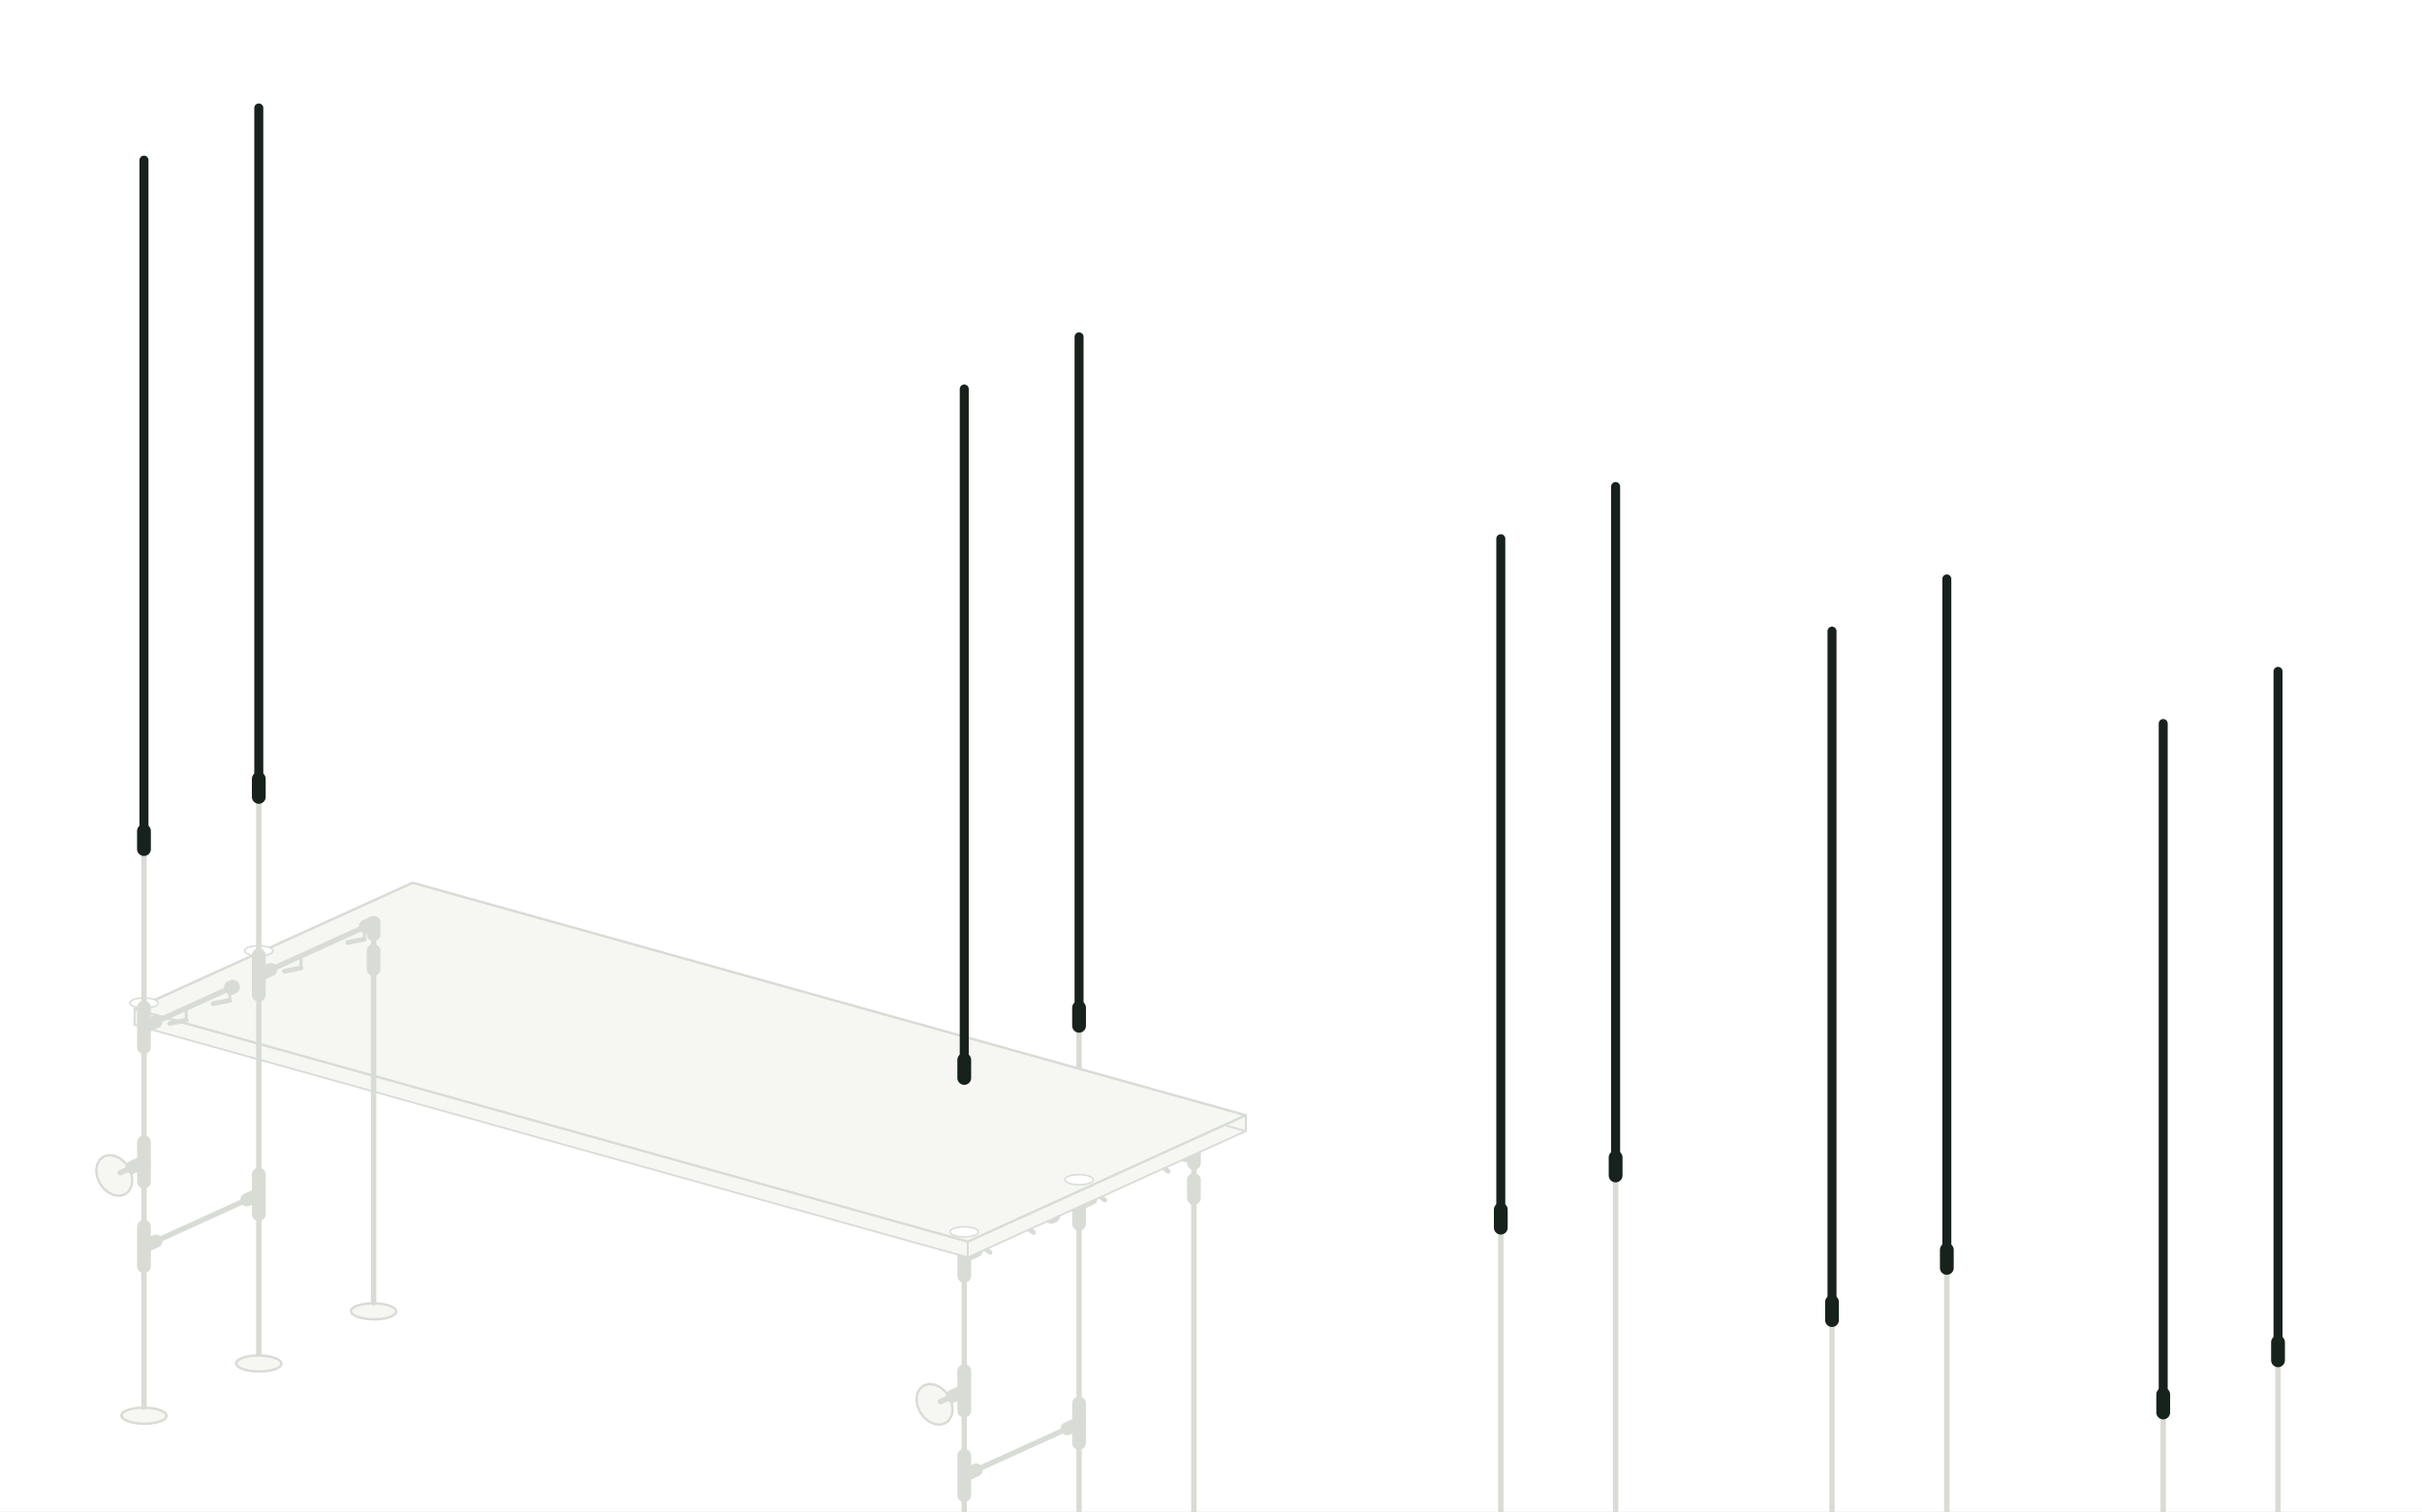
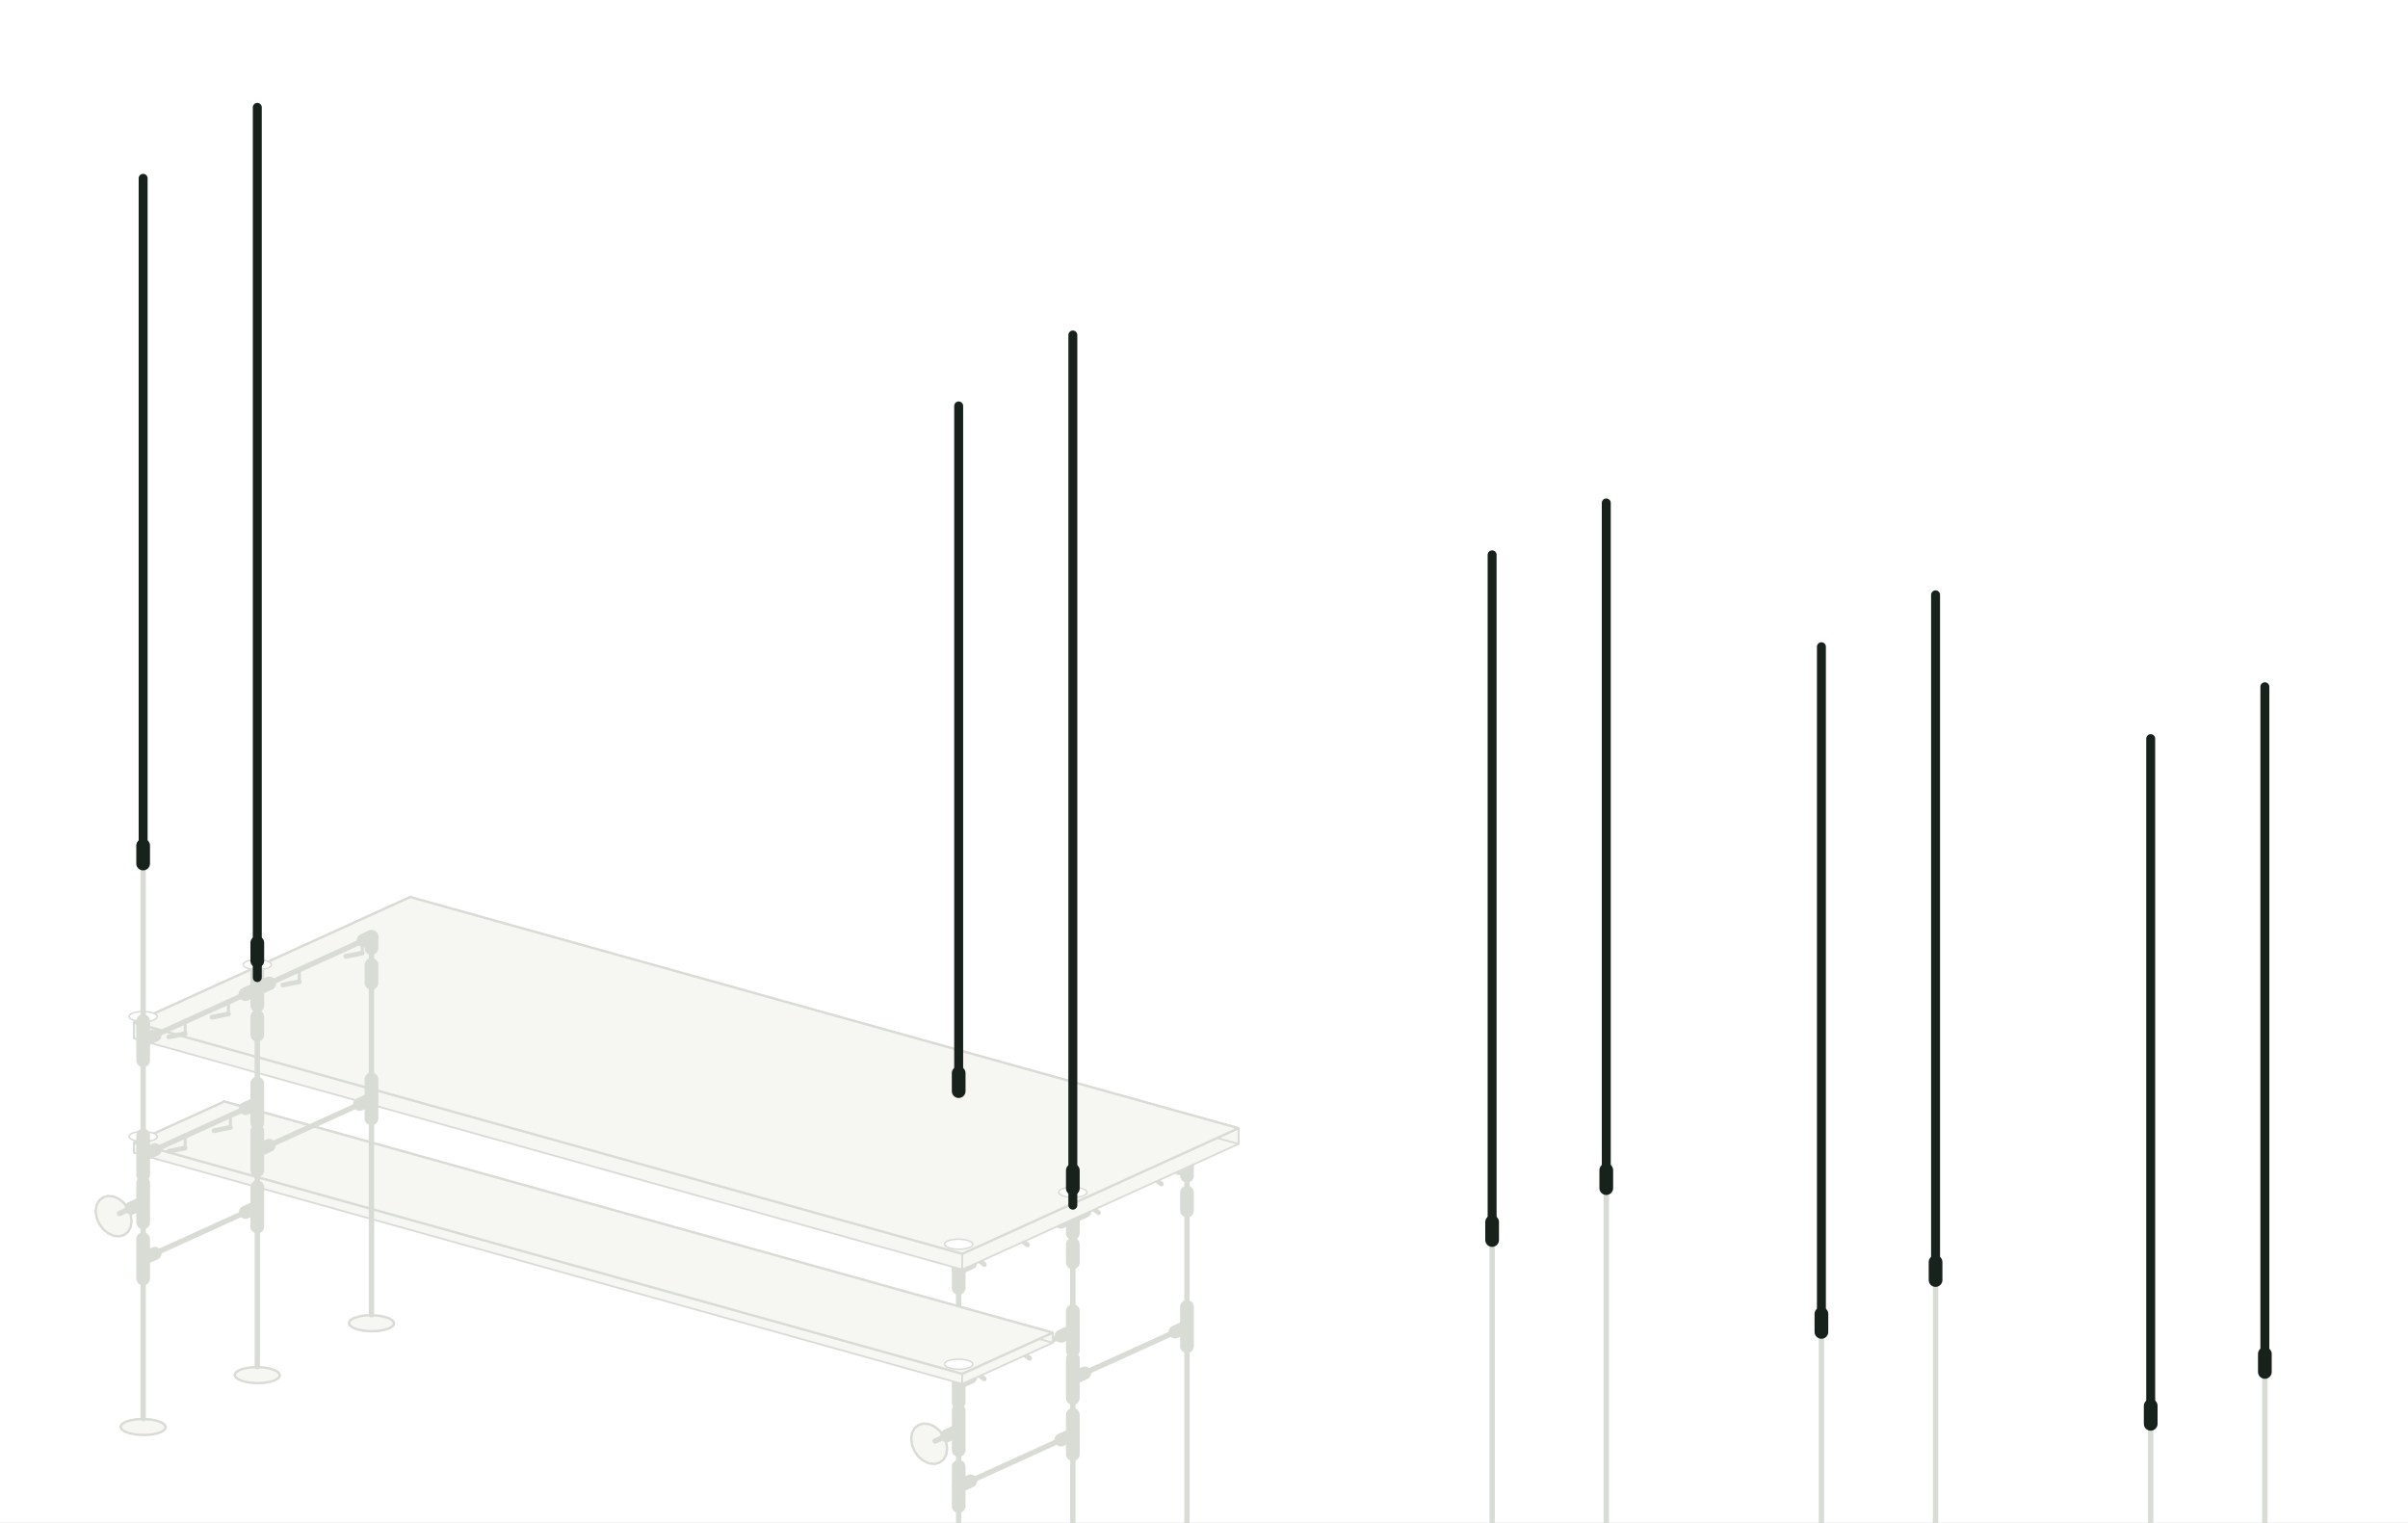
- <svg xmlns="http://www.w3.org/2000/svg" viewBox="-622.80 -2186.38 4037.44 2520.00" role="img" aria-labelledby="title">
-   <rect x="-622.8" y="-2186.38" width="4037.44" height="2520.0" fill="#fff" />
+ <svg xmlns="http://www.w3.org/2000/svg" viewBox="-622.80 -2218.34 4037.44 2551.96" role="img" aria-labelledby="title">
+   <rect x="-622.8" y="-2218.34" width="4037.44" height="2551.96" fill="#fff" />
  <polygon points="2960.14,1123.86 2970.57,1125.94 2982.24,1126.79 2994.01,1126.33 3004.73,1124.59 3013.34,1121.76 3019.01,1118.10 3021.17,1113.98 3019.62,1109.80 3014.51,1105.97 3006.34,1102.86 2995.91,1100.78 2984.24,1099.93 2972.47,1100.39 2961.75,1102.13 2953.14,1104.96 2947.47,1108.62 2945.31,1112.74 2946.86,1116.92 2951.97,1120.75" stroke="#d8dcd5" fill="#f6f7f3" stroke-width="4" stroke-linejoin="round" />
  <line x1="2983.24" y1="1099.26" x2="2983.24" y2="159.26" stroke="#d8dcd5" stroke-width="9" stroke-linecap="round" />
+   <line x1="3174.64" y1="1012.26" x2="3174.64" y2="72.26" stroke="#d8dcd5" stroke-width="9" stroke-linecap="round" />
  <polygon points="3151.54,1036.86 3161.97,1038.94 3173.64,1039.79 3185.41,1039.33 3196.13,1037.59 3204.74,1034.76 3210.41,1031.10 3212.57,1026.98 3211.02,1022.80 3205.91,1018.97 3197.74,1015.86 3187.31,1013.78 3175.64,1012.93 3163.87,1013.39 3153.15,1015.13 3144.54,1017.96 3138.87,1021.62 3136.71,1025.74 3138.26,1029.92 3143.37,1033.75" stroke="#d8dcd5" fill="#f6f7f3" stroke-width="4" stroke-linejoin="round" />
-   <line x1="3174.64" y1="1012.26" x2="3174.64" y2="72.26" stroke="#d8dcd5" stroke-width="9" stroke-linecap="round" />
+   <line x1="2431.12" y1="945.18" x2="2431.12" y2="5.18" stroke="#d8dcd5" stroke-width="9" stroke-linecap="round" />
  <polygon points="2408.02,969.78 2418.45,971.86 2430.12,972.71 2441.89,972.25 2452.61,970.51 2461.22,967.68 2466.89,964.02 2469.05,959.90 2467.50,955.72 2462.39,951.89 2454.22,948.78 2443.79,946.70 2432.12,945.85 2420.35,946.31 2409.63,948.05 2401.02,950.88 2395.35,954.54 2393.19,958.66 2394.74,962.84 2399.85,966.67" stroke="#d8dcd5" fill="#f6f7f3" stroke-width="4" stroke-linejoin="round" />
-   <line x1="2431.12" y1="945.18" x2="2431.12" y2="5.18" stroke="#d8dcd5" stroke-width="9" stroke-linecap="round" />
+   <line x1="2622.52" y1="858.18" x2="2622.52" y2="-81.82" stroke="#d8dcd5" stroke-width="9" stroke-linecap="round" />
  <polygon points="2599.42,882.78 2609.85,884.86 2621.52,885.71 2633.29,885.25 2644.01,883.51 2652.62,880.68 2658.29,877.02 2660.45,872.90 2658.90,868.72 2653.79,864.89 2645.62,861.78 2635.19,859.70 2623.52,858.85 2611.75,859.31 2601.03,861.05 2592.42,863.88 2586.75,867.54 2584.59,871.66 2586.14,875.84 2591.25,879.67" stroke="#d8dcd5" fill="#f6f7f3" stroke-width="4" stroke-linejoin="round" />
-   <line x1="2622.52" y1="858.18" x2="2622.52" y2="-81.82" stroke="#d8dcd5" stroke-width="9" stroke-linecap="round" />
  <polygon points="1855.90,815.70 1866.33,817.78 1878.00,818.63 1889.77,818.17 1900.49,816.43 1909.10,813.60 1914.77,809.94 1916.93,805.82 1915.38,801.64 1910.27,797.81 1902.10,794.70 1891.67,792.62 1880.00,791.77 1868.23,792.23 1857.51,793.97 1848.90,796.80 1843.23,800.46 1841.07,804.58 1842.62,808.76 1847.73,812.59" stroke="#d8dcd5" fill="#f6f7f3" stroke-width="4" stroke-linejoin="round" />
  <line x1="1879.00" y1="791.10" x2="1879.00" y2="-148.90" stroke="#d8dcd5" stroke-width="9" stroke-linecap="round" />
+   <line x1="2070.40" y1="704.10" x2="2070.40" y2="-235.90" stroke="#d8dcd5" stroke-width="9" stroke-linecap="round" />
  <polygon points="2047.30,728.70 2057.73,730.78 2069.40,731.63 2081.17,731.17 2091.89,729.43 2100.50,726.60 2106.17,722.94 2108.33,718.82 2106.78,714.64 2101.67,710.81 2093.50,707.70 2083.07,705.62 2071.40,704.77 2059.63,705.23 2048.91,706.97 2040.30,709.80 2034.63,713.46 2032.47,717.58 2034.02,721.76 2039.13,725.59" stroke="#d8dcd5" fill="#f6f7f3" stroke-width="4" stroke-linejoin="round" />
-   <line x1="2070.40" y1="704.10" x2="2070.40" y2="-235.90" stroke="#d8dcd5" stroke-width="9" stroke-linecap="round" />
-   <polygon points="965.20,163.50 963.73,152.92 959.45,142.56 952.79,133.42 944.40,126.41 935.10,122.20 925.80,121.21 917.41,123.55 910.75,128.97 906.47,136.94 905.00,146.70 906.47,157.28 910.75,167.64 917.41,176.78 925.80,183.79 935.10,188.00 944.40,188.99 952.79,186.65 959.45,181.23 963.73,173.26" stroke="#d8dcd5" fill="#f6f7f3" stroke-width="4" stroke-linejoin="round" />
-   <line x1="971.40" y1="138.60" x2="945.00" y2="150.60" stroke="#d8dcd5" stroke-width="9" stroke-linecap="round" />
-   <line x1="984.60" y1="541.50" x2="984.60" y2="-398.50" stroke="#d8dcd5" stroke-width="9" stroke-linecap="round" />
-   <line x1="984.60" y1="165.50" x2="984.60" y2="99.70" stroke="#d8dcd5" stroke-width="23" stroke-linecap="round" />
-   <line x1="984.60" y1="132.60" x2="964.80" y2="141.60" stroke="#d8dcd5" stroke-width="22" stroke-linecap="round" />
+   <polygon points="965.20,210.50 963.73,199.92 959.45,189.56 952.79,180.42 944.40,173.41 935.10,169.20 925.80,168.21 917.41,170.55 910.75,175.97 906.47,183.94 905.00,193.70 906.47,204.28 910.75,214.64 917.41,223.78 925.80,230.79 935.10,235.00 944.40,235.99 952.79,233.65 959.45,228.23 963.73,220.26" stroke="#d8dcd5" fill="#f6f7f3" stroke-width="4" stroke-linejoin="round" />
+   <line x1="971.40" y1="185.60" x2="945.00" y2="197.60" stroke="#d8dcd5" stroke-width="9" stroke-linecap="round" />
+   <polygon points="961.50,566.10 971.93,568.18 983.60,569.03 995.37,568.57 1006.09,566.83 1014.70,564.00 1020.37,560.34 1022.53,556.22 1020.98,552.04 1015.87,548.21 1007.70,545.10 997.27,543.02 985.60,542.17 973.83,542.63 963.11,544.37 954.50,547.20 948.83,550.86 946.67,554.98 948.22,559.16 953.33,562.99" stroke="#d8dcd5" fill="#f6f7f3" stroke-width="4" stroke-linejoin="round" />
+   <line x1="984.60" y1="132.60" x2="984.60" y2="66.80" stroke="#d8dcd5" stroke-width="23" stroke-linecap="round" />
+   <line x1="984.60" y1="99.70" x2="1004.40" y2="90.70" stroke="#d8dcd5" stroke-width="22" stroke-linecap="round" />
  <line x1="984.60" y1="306.50" x2="984.60" y2="240.70" stroke="#d8dcd5" stroke-width="23" stroke-linecap="round" />
  <line x1="984.60" y1="273.60" x2="1004.40" y2="264.60" stroke="#d8dcd5" stroke-width="22" stroke-linecap="round" />
+   <line x1="984.60" y1="541.50" x2="984.60" y2="-398.50" stroke="#d8dcd5" stroke-width="9" stroke-linecap="round" />
+   <line x1="984.60" y1="212.50" x2="984.60" y2="146.70" stroke="#d8dcd5" stroke-width="23" stroke-linecap="round" />
+   <line x1="984.60" y1="179.60" x2="964.80" y2="188.60" stroke="#d8dcd5" stroke-width="22" stroke-linecap="round" />
  <line x1="984.60" y1="-59.16" x2="984.60" y2="-124.96" stroke="#d8dcd5" stroke-width="23" stroke-linecap="round" />
  <line x1="984.60" y1="-92.06" x2="1004.40" y2="-101.06" stroke="#d8dcd5" stroke-width="22" stroke-linecap="round" />
-   <polygon points="961.50,566.10 971.93,568.18 983.60,569.03 995.37,568.57 1006.09,566.83 1014.70,564.00 1020.37,560.34 1022.53,556.22 1020.98,552.04 1015.87,548.21 1007.70,545.10 997.27,543.02 985.60,542.17 973.83,542.63 963.11,544.37 954.50,547.20 948.83,550.86 946.67,554.98 948.22,559.16 953.33,562.99" stroke="#d8dcd5" fill="#f6f7f3" stroke-width="4" stroke-linejoin="round" />
-   <line x1="997.80" y1="-98.06" x2="1129.80" y2="-158.06" stroke="#d8dcd5" stroke-width="9" stroke-linecap="round" />
+   <line x1="997.80" y1="-98.06" x2="1162.80" y2="-173.06" stroke="#d8dcd5" stroke-width="9" stroke-linecap="round" />
+   <line x1="1027.50" y1="93.36" x2="999.98" y2="72.52" stroke="#d8dcd5" stroke-width="8" stroke-linecap="round" />
+   <line x1="999.98" y1="72.52" x2="999.98" y2="49.96" stroke="#d8dcd5" stroke-width="5" stroke-linecap="round" />
  <line x1="1027.50" y1="-98.40" x2="999.98" y2="-119.24" stroke="#d8dcd5" stroke-width="8" stroke-linecap="round" />
  <line x1="999.98" y1="-119.24" x2="999.98" y2="-141.80" stroke="#d8dcd5" stroke-width="5" stroke-linecap="round" />
  <line x1="1100.10" y1="-131.40" x2="1072.58" y2="-152.24" stroke="#d8dcd5" stroke-width="8" stroke-linecap="round" />
  <line x1="1072.58" y1="-152.24" x2="1072.58" y2="-174.80" stroke="#d8dcd5" stroke-width="5" stroke-linecap="round" />
-   <line x1="1129.80" y1="-158.06" x2="1132.44" y2="-159.26" stroke="#d8dcd5" stroke-width="24" stroke-linecap="round" />
+   <line x1="1103.40" y1="58.86" x2="1075.88" y2="38.02" stroke="#d8dcd5" stroke-width="8" stroke-linecap="round" />
+   <line x1="1075.88" y1="38.02" x2="1075.88" y2="15.46" stroke="#d8dcd5" stroke-width="5" stroke-linecap="round" />
  <line x1="1162.80" y1="192.60" x2="997.80" y2="267.60" stroke="#d8dcd5" stroke-width="9" stroke-linecap="round" />
-   <polygon points="1152.90,479.10 1163.33,481.18 1175.00,482.03 1186.77,481.57 1197.49,479.83 1206.10,477.00 1211.77,473.34 1213.93,469.22 1212.38,465.04 1207.27,461.21 1199.10,458.10 1188.67,456.02 1177.00,455.17 1165.23,455.63 1154.51,457.37 1145.90,460.20 1140.23,463.86 1138.07,467.98 1139.62,472.16 1144.73,475.99" stroke="#d8dcd5" fill="#f6f7f3" stroke-width="4" stroke-linejoin="round" />
-   <line x1="1176.00" y1="-146.16" x2="1176.00" y2="-211.96" stroke="#d8dcd5" stroke-width="23" stroke-linecap="round" />
-   <line x1="1176.00" y1="-179.06" x2="1195.80" y2="-188.06" stroke="#d8dcd5" stroke-width="22" stroke-linecap="round" />
-   <line x1="1176.00" y1="454.50" x2="1176.00" y2="-485.50" stroke="#d8dcd5" stroke-width="9" stroke-linecap="round" />
+   <line x1="1162.80" y1="18.70" x2="997.80" y2="93.70" stroke="#d8dcd5" stroke-width="9" stroke-linecap="round" />
+   <line x1="1176.00" y1="-150.86" x2="1176.00" y2="-207.26" stroke="#d8dcd5" stroke-width="23" stroke-linecap="round" />
+   <line x1="1156.20" y1="-170.06" x2="1195.80" y2="-188.06" stroke="#d8dcd5" stroke-width="23" stroke-linecap="round" />
  <line x1="1176.00" y1="219.50" x2="1176.00" y2="153.70" stroke="#d8dcd5" stroke-width="23" stroke-linecap="round" />
  <line x1="1176.00" y1="186.60" x2="1156.20" y2="195.60" stroke="#d8dcd5" stroke-width="22" stroke-linecap="round" />
+   <polygon points="1152.90,479.10 1163.33,481.18 1175.00,482.03 1186.77,481.57 1197.49,479.83 1206.10,477.00 1211.77,473.34 1213.93,469.22 1212.38,465.04 1207.27,461.21 1199.10,458.10 1188.67,456.02 1177.00,455.17 1165.23,455.63 1154.51,457.37 1145.90,460.20 1140.23,463.86 1138.07,467.98 1139.62,472.16 1144.73,475.99" stroke="#d8dcd5" fill="#f6f7f3" stroke-width="4" stroke-linejoin="round" />
+   <line x1="1176.00" y1="45.60" x2="1176.00" y2="-20.20" stroke="#d8dcd5" stroke-width="23" stroke-linecap="round" />
+   <line x1="1176.00" y1="12.70" x2="1156.20" y2="21.70" stroke="#d8dcd5" stroke-width="22" stroke-linecap="round" />
+   <line x1="1176.00" y1="454.50" x2="1176.00" y2="-111.38" stroke="#d8dcd5" stroke-width="9" stroke-linecap="round" />
+   <line x1="1176.00" y1="-122.66" x2="1176.00" y2="-160.26" stroke="#d8dcd5" stroke-width="9" stroke-linecap="round" />
+   <line x1="1176.00" y1="125.50" x2="1176.00" y2="59.70" stroke="#d8dcd5" stroke-width="23" stroke-linecap="round" />
+   <line x1="1176.00" y1="92.60" x2="1195.80" y2="83.60" stroke="#d8dcd5" stroke-width="22" stroke-linecap="round" />
+   <line x1="1176.00" y1="-101.98" x2="1176.00" y2="-132.06" stroke="#d8dcd5" stroke-width="23" stroke-linecap="round" />
  <line x1="1189.20" y1="-185.06" x2="1354.20" y2="-260.06" stroke="#d8dcd5" stroke-width="9" stroke-linecap="round" />
  <line x1="1218.90" y1="-185.40" x2="1191.38" y2="-206.24" stroke="#d8dcd5" stroke-width="8" stroke-linecap="round" />
  <line x1="1191.38" y1="-206.24" x2="1191.38" y2="-228.80" stroke="#d8dcd5" stroke-width="5" stroke-linecap="round" />
  <line x1="1324.50" y1="-233.40" x2="1296.98" y2="-254.24" stroke="#d8dcd5" stroke-width="8" stroke-linecap="round" />
  <line x1="1296.98" y1="-254.24" x2="1296.98" y2="-276.80" stroke="#d8dcd5" stroke-width="5" stroke-linecap="round" />
+   <line x1="1354.20" y1="11.60" x2="1189.20" y2="86.60" stroke="#d8dcd5" stroke-width="9" stroke-linecap="round" />
+   <line x1="1367.40" y1="367.50" x2="1367.40" y2="-198.38" stroke="#d8dcd5" stroke-width="9" stroke-linecap="round" />
+   <line x1="1367.40" y1="-188.98" x2="1367.40" y2="-219.06" stroke="#d8dcd5" stroke-width="23" stroke-linecap="round" />
+   <polygon points="1344.30,392.10 1354.73,394.18 1366.40,395.03 1378.17,394.57 1388.89,392.83 1397.50,390.00 1403.17,386.34 1405.33,382.22 1403.78,378.04 1398.67,374.21 1390.50,371.10 1380.07,369.02 1368.40,368.17 1356.63,368.63 1345.91,370.37 1337.30,373.20 1331.63,376.86 1329.47,380.98 1331.02,385.16 1336.13,388.99" stroke="#d8dcd5" fill="#f6f7f3" stroke-width="4" stroke-linejoin="round" />
  <line x1="1367.40" y1="-209.66" x2="1367.40" y2="-247.26" stroke="#d8dcd5" stroke-width="9" stroke-linecap="round" />
  <line x1="1367.40" y1="-247.26" x2="1367.40" y2="-266.06" stroke="#d8dcd5" stroke-width="23" stroke-linecap="round" />
  <line x1="1367.40" y1="-266.06" x2="1354.20" y2="-260.06" stroke="#d8dcd5" stroke-width="23" stroke-linecap="round" />
-   <line x1="1367.40" y1="-188.98" x2="1367.40" y2="-219.06" stroke="#d8dcd5" stroke-width="23" stroke-linecap="round" />
-   <polygon points="1344.30,392.10 1354.73,394.18 1366.40,395.03 1378.17,394.57 1388.89,392.83 1397.50,390.00 1403.17,386.34 1405.33,382.22 1403.78,378.04 1398.67,374.21 1390.50,371.10 1380.07,369.02 1368.40,368.17 1356.63,368.63 1345.91,370.37 1337.30,373.20 1331.63,376.86 1329.47,380.98 1331.02,385.16 1336.13,388.99" stroke="#d8dcd5" fill="#f6f7f3" stroke-width="4" stroke-linejoin="round" />
-   <line x1="1367.40" y1="367.50" x2="1367.40" y2="-198.38" stroke="#d8dcd5" stroke-width="9" stroke-linecap="round" />
+   <line x1="1367.40" y1="38.50" x2="1367.40" y2="-27.30" stroke="#d8dcd5" stroke-width="23" stroke-linecap="round" />
+   <line x1="1367.40" y1="5.60" x2="1347.60" y2="14.60" stroke="#d8dcd5" stroke-width="22" stroke-linecap="round" />
+   <polygon points="-246.50,-354.80 -398.30,-285.80 -398.30,-302.72 -246.50,-371.72" stroke="#d8dcd5" fill="#f6f7f3" stroke-width="3" stroke-linejoin="round" />
+   <polygon points="-398.30,-285.80 990.60,101.80 990.60,84.88 -398.30,-302.72" stroke="#d8dcd5" fill="#f6f7f3" stroke-width="3" stroke-linejoin="round" />
+   <polygon points="990.60,101.80 1142.40,32.80 1142.40,15.88 990.60,84.88" stroke="#d8dcd5" fill="#f6f7f3" stroke-width="3" stroke-linejoin="round" />
+   <polygon points="1142.40,32.80 -246.50,-354.80 -246.50,-371.72 1142.40,15.88" stroke="#d8dcd5" fill="#f6f7f3" stroke-width="3" stroke-linejoin="round" />
+   <polygon points="-246.50,-371.72 -398.30,-302.72 990.60,84.88 1142.40,15.88" stroke="#d8dcd5" fill="#f6f7f3" stroke-width="4" stroke-linejoin="round" />
+   <polygon points="-397.32,-306.32 -390.76,-305.01 -383.43,-304.48 -376.03,-304.77 -369.29,-305.86 -363.88,-307.64 -360.32,-309.94 -358.96,-312.53 -359.93,-315.16 -363.14,-317.57 -368.28,-319.52 -374.84,-320.83 -382.17,-321.36 -389.57,-321.07 -396.31,-319.98 -401.72,-318.20 -405.28,-315.90 -406.64,-313.31 -405.67,-310.68 -402.46,-308.27" stroke="#d8dcd5" fill="#fff" stroke-width="2.5" stroke-linejoin="round" />
+   <polygon points="970.08,75.28 976.64,76.59 983.97,77.12 991.37,76.83 998.11,75.74 1003.52,73.96 1007.08,71.66 1008.44,69.07 1007.47,66.44 1004.26,64.03 999.12,62.08 992.56,60.77 985.23,60.24 977.83,60.53 971.09,61.62 965.68,63.40 962.12,65.70 960.76,68.29 961.73,70.92 964.94,73.33" stroke="#d8dcd5" fill="#fff" stroke-width="2.5" stroke-linejoin="round" />
  <polygon points="65.02,-688.16 -398.30,-477.56 -398.30,-503.88 65.02,-714.48" stroke="#d8dcd5" fill="#f6f7f3" stroke-width="3" stroke-linejoin="round" />
  <polygon points="-398.30,-477.56 990.60,-89.96 990.60,-116.28 -398.30,-503.88" stroke="#d8dcd5" fill="#f6f7f3" stroke-width="3" stroke-linejoin="round" />
  <polygon points="990.60,-89.96 1453.92,-300.56 1453.92,-326.88 990.60,-116.28" stroke="#d8dcd5" fill="#f6f7f3" stroke-width="3" stroke-linejoin="round" />
  <polygon points="1453.92,-300.56 65.02,-688.16 65.02,-714.48 1453.92,-326.88" stroke="#d8dcd5" fill="#f6f7f3" stroke-width="3" stroke-linejoin="round" />
  <polygon points="65.02,-714.48 -398.30,-503.88 990.60,-116.28 1453.92,-326.88" stroke="#d8dcd5" fill="#f6f7f3" stroke-width="4" stroke-linejoin="round" />
  <polygon points="-205.92,-594.48 -199.36,-593.17 -192.03,-592.64 -184.63,-592.93 -177.89,-594.02 -172.48,-595.80 -168.92,-598.10 -167.56,-600.69 -168.53,-603.32 -171.74,-605.73 -176.88,-607.68 -183.44,-608.99 -190.77,-609.52 -198.17,-609.23 -204.91,-608.14 -210.32,-606.36 -213.88,-604.06 -215.24,-601.47 -214.27,-598.84 -211.06,-596.43" stroke="#d8dcd5" fill="#fff" stroke-width="2.5" stroke-linejoin="round" />
  <polygon points="-397.32,-507.48 -390.76,-506.17 -383.43,-505.64 -376.03,-505.93 -369.29,-507.02 -363.88,-508.80 -360.32,-511.10 -358.96,-513.69 -359.93,-516.32 -363.14,-518.73 -368.28,-520.68 -374.84,-521.99 -382.17,-522.52 -389.57,-522.23 -396.31,-521.14 -401.72,-519.36 -405.28,-517.06 -406.64,-514.47 -405.67,-511.84 -402.46,-509.43" stroke="#d8dcd5" fill="#fff" stroke-width="2.5" stroke-linejoin="round" />
  <polygon points="1161.48,-212.88 1168.04,-211.57 1175.37,-211.04 1182.77,-211.33 1189.51,-212.42 1194.92,-214.20 1198.48,-216.50 1199.84,-219.09 1198.87,-221.72 1195.66,-224.13 1190.52,-226.08 1183.96,-227.39 1176.63,-227.92 1169.23,-227.63 1162.49,-226.54 1157.08,-224.76 1153.52,-222.46 1152.16,-219.87 1153.13,-217.24 1156.34,-214.83" stroke="#d8dcd5" fill="#fff" stroke-width="2.5" stroke-linejoin="round" />
  <polygon points="970.08,-125.88 976.64,-124.57 983.97,-124.04 991.37,-124.33 998.11,-125.42 1003.52,-127.20 1007.08,-129.50 1008.44,-132.09 1007.47,-134.72 1004.26,-137.13 999.12,-139.08 992.56,-140.39 985.23,-140.92 977.83,-140.63 971.09,-139.54 965.68,-137.76 962.12,-135.46 960.76,-132.87 961.73,-130.24 964.94,-127.83" stroke="#d8dcd5" fill="#fff" stroke-width="2.5" stroke-linejoin="round" />
-   <polygon points="-402.20,-218.10 -403.67,-228.68 -407.95,-239.04 -414.61,-248.18 -423.00,-255.19 -432.30,-259.40 -441.60,-260.39 -449.99,-258.05 -456.65,-252.63 -460.93,-244.66 -462.40,-234.90 -460.93,-224.32 -456.65,-213.96 -449.99,-204.82 -441.60,-197.81 -432.30,-193.60 -423.00,-192.61 -414.61,-194.95 -407.95,-200.37 -403.67,-208.34" stroke="#d8dcd5" fill="#f6f7f3" stroke-width="4" stroke-linejoin="round" />
-   <line x1="-396.00" y1="-243.00" x2="-422.40" y2="-231.00" stroke="#d8dcd5" stroke-width="9" stroke-linecap="round" />
+   <polygon points="-402.20,-171.10 -403.67,-181.68 -407.95,-192.04 -414.61,-201.18 -423.00,-208.19 -432.30,-212.40 -441.60,-213.39 -449.99,-211.05 -456.65,-205.63 -460.93,-197.66 -462.40,-187.90 -460.93,-177.32 -456.65,-166.96 -449.99,-157.82 -441.60,-150.81 -432.30,-146.60 -423.00,-145.61 -414.61,-147.95 -407.95,-153.37 -403.67,-161.34" stroke="#d8dcd5" fill="#f6f7f3" stroke-width="4" stroke-linejoin="round" />
+   <line x1="-396.00" y1="-196.00" x2="-422.40" y2="-184.00" stroke="#d8dcd5" stroke-width="9" stroke-linecap="round" />
  <line x1="-382.80" y1="-440.76" x2="-382.80" y2="-506.56" stroke="#d8dcd5" stroke-width="23" stroke-linecap="round" />
  <line x1="-382.80" y1="-473.66" x2="-363.00" y2="-482.66" stroke="#d8dcd5" stroke-width="22" stroke-linecap="round" />
  <polygon points="-405.90,184.50 -395.47,186.58 -383.80,187.43 -372.03,186.97 -361.31,185.23 -352.70,182.40 -347.03,178.74 -344.87,174.62 -346.42,170.44 -351.53,166.61 -359.70,163.50 -370.13,161.42 -381.80,160.57 -393.57,161.03 -404.29,162.77 -412.90,165.60 -418.57,169.26 -420.73,173.38 -419.18,177.56 -414.07,181.39" stroke="#d8dcd5" fill="#f6f7f3" stroke-width="4" stroke-linejoin="round" />
-   <line x1="-382.80" y1="-216.10" x2="-382.80" y2="-281.90" stroke="#d8dcd5" stroke-width="23" stroke-linecap="round" />
-   <line x1="-382.80" y1="-249.00" x2="-402.60" y2="-240.00" stroke="#d8dcd5" stroke-width="22" stroke-linecap="round" />
+   <line x1="-382.80" y1="-249.00" x2="-382.80" y2="-314.80" stroke="#d8dcd5" stroke-width="23" stroke-linecap="round" />
+   <line x1="-382.80" y1="-281.90" x2="-363.00" y2="-290.90" stroke="#d8dcd5" stroke-width="22" stroke-linecap="round" />
+   <line x1="-382.80" y1="159.90" x2="-382.80" y2="-780.10" stroke="#d8dcd5" stroke-width="9" stroke-linecap="round" />
  <line x1="-382.80" y1="-75.10" x2="-382.80" y2="-140.90" stroke="#d8dcd5" stroke-width="23" stroke-linecap="round" />
  <line x1="-382.80" y1="-108.00" x2="-363.00" y2="-117.00" stroke="#d8dcd5" stroke-width="22" stroke-linecap="round" />
-   <line x1="-382.80" y1="159.90" x2="-382.80" y2="-780.10" stroke="#d8dcd5" stroke-width="9" stroke-linecap="round" />
-   <line x1="-369.60" y1="-479.66" x2="-237.60" y2="-539.66" stroke="#d8dcd5" stroke-width="9" stroke-linecap="round" />
+   <line x1="-382.80" y1="-169.10" x2="-382.80" y2="-234.90" stroke="#d8dcd5" stroke-width="23" stroke-linecap="round" />
+   <line x1="-382.80" y1="-202.00" x2="-402.60" y2="-193.00" stroke="#d8dcd5" stroke-width="22" stroke-linecap="round" />
+   <line x1="-369.60" y1="-479.66" x2="-204.60" y2="-554.66" stroke="#d8dcd5" stroke-width="9" stroke-linecap="round" />
+   <line x1="-339.90" y1="-288.24" x2="-312.38" y2="-293.72" stroke="#d8dcd5" stroke-width="8" stroke-linecap="round" />
+   <line x1="-312.38" y1="-293.72" x2="-312.38" y2="-316.28" stroke="#d8dcd5" stroke-width="5" stroke-linecap="round" />
  <line x1="-339.90" y1="-480.00" x2="-312.38" y2="-485.48" stroke="#d8dcd5" stroke-width="8" stroke-linecap="round" />
  <line x1="-312.38" y1="-485.48" x2="-312.38" y2="-508.04" stroke="#d8dcd5" stroke-width="5" stroke-linecap="round" />
  <line x1="-267.30" y1="-513.00" x2="-239.78" y2="-518.48" stroke="#d8dcd5" stroke-width="8" stroke-linecap="round" />
  <line x1="-239.78" y1="-518.48" x2="-239.78" y2="-541.04" stroke="#d8dcd5" stroke-width="5" stroke-linecap="round" />
-   <line x1="-237.60" y1="-539.66" x2="-234.96" y2="-540.86" stroke="#d8dcd5" stroke-width="24" stroke-linecap="round" />
+   <line x1="-264.00" y1="-322.74" x2="-236.48" y2="-328.22" stroke="#d8dcd5" stroke-width="8" stroke-linecap="round" />
+   <line x1="-236.48" y1="-328.22" x2="-236.48" y2="-350.78" stroke="#d8dcd5" stroke-width="5" stroke-linecap="round" />
  <line x1="-204.60" y1="-189.00" x2="-369.60" y2="-114.00" stroke="#d8dcd5" stroke-width="9" stroke-linecap="round" />
+   <line x1="-204.60" y1="-362.90" x2="-369.60" y2="-287.90" stroke="#d8dcd5" stroke-width="9" stroke-linecap="round" />
+   <line x1="-191.40" y1="-532.46" x2="-191.40" y2="-588.86" stroke="#d8dcd5" stroke-width="23" stroke-linecap="round" />
+   <line x1="-211.20" y1="-551.66" x2="-171.60" y2="-569.66" stroke="#d8dcd5" stroke-width="23" stroke-linecap="round" />
  <line x1="-191.40" y1="-162.10" x2="-191.40" y2="-227.90" stroke="#d8dcd5" stroke-width="23" stroke-linecap="round" />
  <line x1="-191.40" y1="-195.00" x2="-211.20" y2="-186.00" stroke="#d8dcd5" stroke-width="22" stroke-linecap="round" />
-   <line x1="-191.40" y1="-527.76" x2="-191.40" y2="-593.56" stroke="#d8dcd5" stroke-width="23" stroke-linecap="round" />
-   <line x1="-191.40" y1="-560.66" x2="-171.60" y2="-569.66" stroke="#d8dcd5" stroke-width="22" stroke-linecap="round" />
-   <line x1="-191.40" y1="72.90" x2="-191.40" y2="-867.10" stroke="#d8dcd5" stroke-width="9" stroke-linecap="round" />
+   <line x1="-191.40" y1="-256.10" x2="-191.40" y2="-321.90" stroke="#d8dcd5" stroke-width="23" stroke-linecap="round" />
+   <line x1="-191.40" y1="-289.00" x2="-171.60" y2="-298.00" stroke="#d8dcd5" stroke-width="22" stroke-linecap="round" />
+   <line x1="-191.40" y1="-483.58" x2="-191.40" y2="-513.66" stroke="#d8dcd5" stroke-width="23" stroke-linecap="round" />
  <polygon points="-214.50,97.50 -204.07,99.58 -192.40,100.43 -180.63,99.97 -169.91,98.23 -161.30,95.40 -155.63,91.74 -153.47,87.62 -155.02,83.44 -160.13,79.61 -168.30,76.50 -178.73,74.42 -190.40,73.57 -202.17,74.03 -212.89,75.77 -221.50,78.60 -227.17,82.26 -229.33,86.38 -227.78,90.56 -222.67,94.39" stroke="#d8dcd5" fill="#f6f7f3" stroke-width="4" stroke-linejoin="round" />
+   <line x1="-191.40" y1="-336.00" x2="-191.40" y2="-401.80" stroke="#d8dcd5" stroke-width="23" stroke-linecap="round" />
+   <line x1="-191.40" y1="-368.90" x2="-211.20" y2="-359.90" stroke="#d8dcd5" stroke-width="22" stroke-linecap="round" />
+   <line x1="-191.40" y1="72.90" x2="-191.40" y2="-492.98" stroke="#d8dcd5" stroke-width="9" stroke-linecap="round" />
+   <line x1="-191.40" y1="-504.26" x2="-191.40" y2="-541.86" stroke="#d8dcd5" stroke-width="9" stroke-linecap="round" />
  <line x1="-178.20" y1="-566.66" x2="-13.20" y2="-641.66" stroke="#d8dcd5" stroke-width="9" stroke-linecap="round" />
  <line x1="-148.50" y1="-567.00" x2="-120.98" y2="-572.48" stroke="#d8dcd5" stroke-width="8" stroke-linecap="round" />
  <line x1="-120.98" y1="-572.48" x2="-120.98" y2="-595.04" stroke="#d8dcd5" stroke-width="5" stroke-linecap="round" />
  <line x1="-42.90" y1="-615.00" x2="-15.38" y2="-620.48" stroke="#d8dcd5" stroke-width="8" stroke-linecap="round" />
  <line x1="-15.38" y1="-620.48" x2="-15.38" y2="-643.04" stroke="#d8dcd5" stroke-width="5" stroke-linecap="round" />
+   <line x1="-13.20" y1="-370.00" x2="-178.20" y2="-295.00" stroke="#d8dcd5" stroke-width="9" stroke-linecap="round" />
+   <line x1="0.00" y1="-343.10" x2="0.00" y2="-408.90" stroke="#d8dcd5" stroke-width="23" stroke-linecap="round" />
+   <line x1="0.00" y1="-376.00" x2="-19.80" y2="-367.00" stroke="#d8dcd5" stroke-width="22" stroke-linecap="round" />
  <line x1="0.00" y1="-570.58" x2="0.00" y2="-600.66" stroke="#d8dcd5" stroke-width="23" stroke-linecap="round" />
-   <polygon points="-23.10,10.50 -12.67,12.58 -1.00,13.43 10.77,12.97 21.49,11.23 30.10,8.40 35.77,4.74 37.93,0.62 36.38,-3.56 31.27,-7.39 23.10,-10.50 12.67,-12.58 1.00,-13.43 -10.77,-12.97 -21.49,-11.23 -30.10,-8.40 -35.77,-4.74 -37.93,-0.62 -36.38,3.56 -31.27,7.39" stroke="#d8dcd5" fill="#f6f7f3" stroke-width="4" stroke-linejoin="round" />
  <line x1="0.00" y1="-628.86" x2="0.00" y2="-647.66" stroke="#d8dcd5" stroke-width="23" stroke-linecap="round" />
  <line x1="0.00" y1="-647.66" x2="-13.20" y2="-641.66" stroke="#d8dcd5" stroke-width="23" stroke-linecap="round" />
+   <polygon points="-23.10,10.50 -12.67,12.58 -1.00,13.43 10.77,12.97 21.49,11.23 30.10,8.40 35.77,4.74 37.93,0.62 36.38,-3.56 31.27,-7.39 23.10,-10.50 12.67,-12.58 1.00,-13.43 -10.77,-12.97 -21.49,-11.23 -30.10,-8.40 -35.77,-4.74 -37.93,-0.62 -36.38,3.56 -31.27,7.39" stroke="#d8dcd5" fill="#f6f7f3" stroke-width="4" stroke-linejoin="round" />
+   <line x1="0.00" y1="-14.10" x2="0.00" y2="-579.98" stroke="#d8dcd5" stroke-width="9" stroke-linecap="round" />
  <line x1="0.00" y1="-591.26" x2="0.00" y2="-628.86" stroke="#d8dcd5" stroke-width="9" stroke-linecap="round" />
-   <line x1="0.00" y1="-14.10" x2="0.00" y2="-579.98" stroke="#d8dcd5" stroke-width="9" stroke-linecap="round" />
+   <line x1="2983.24" y1="147.98" x2="2983.24" y2="-980.02" stroke="#17221c" stroke-width="15" stroke-linecap="round" />
  <line x1="2983.24" y1="168.66" x2="2983.24" y2="138.58" stroke="#17221c" stroke-width="23" stroke-linecap="round" />
-   <line x1="2983.24" y1="147.98" x2="2983.24" y2="-980.02" stroke="#17221c" stroke-width="15" stroke-linecap="round" />
  <line x1="3174.64" y1="60.98" x2="3174.64" y2="-1067.02" stroke="#17221c" stroke-width="15" stroke-linecap="round" />
  <line x1="3174.64" y1="81.66" x2="3174.64" y2="51.58" stroke="#17221c" stroke-width="23" stroke-linecap="round" />
  <line x1="2431.12" y1="-6.10" x2="2431.12" y2="-1134.10" stroke="#17221c" stroke-width="15" stroke-linecap="round" />
  <line x1="2431.12" y1="14.58" x2="2431.12" y2="-15.50" stroke="#17221c" stroke-width="23" stroke-linecap="round" />
+   <line x1="2622.52" y1="-72.42" x2="2622.52" y2="-102.50" stroke="#17221c" stroke-width="23" stroke-linecap="round" />
  <line x1="2622.52" y1="-93.10" x2="2622.52" y2="-1221.10" stroke="#17221c" stroke-width="15" stroke-linecap="round" />
-   <line x1="2622.52" y1="-72.42" x2="2622.52" y2="-102.50" stroke="#17221c" stroke-width="23" stroke-linecap="round" />
  <line x1="1879.00" y1="-139.50" x2="1879.00" y2="-169.58" stroke="#17221c" stroke-width="23" stroke-linecap="round" />
  <line x1="1879.00" y1="-160.18" x2="1879.00" y2="-1288.18" stroke="#17221c" stroke-width="15" stroke-linecap="round" />
+   <line x1="2070.40" y1="-226.50" x2="2070.40" y2="-256.58" stroke="#17221c" stroke-width="23" stroke-linecap="round" />
  <line x1="2070.40" y1="-247.18" x2="2070.40" y2="-1375.18" stroke="#17221c" stroke-width="15" stroke-linecap="round" />
-   <line x1="2070.40" y1="-226.50" x2="2070.40" y2="-256.58" stroke="#17221c" stroke-width="23" stroke-linecap="round" />
  <line x1="984.60" y1="-389.10" x2="984.60" y2="-419.18" stroke="#17221c" stroke-width="23" stroke-linecap="round" />
  <line x1="984.60" y1="-409.78" x2="984.60" y2="-1537.78" stroke="#17221c" stroke-width="15" stroke-linecap="round" />
-   <line x1="1176.00" y1="-476.10" x2="1176.00" y2="-506.18" stroke="#17221c" stroke-width="23" stroke-linecap="round" />
-   <line x1="1176.00" y1="-496.78" x2="1176.00" y2="-1624.78" stroke="#17221c" stroke-width="15" stroke-linecap="round" />
+   <line x1="1176.00" y1="-226.06" x2="1176.00" y2="-256.14" stroke="#17221c" stroke-width="23" stroke-linecap="round" />
+   <line x1="1176.00" y1="-197.86" x2="1176.00" y2="-235.46" stroke="#17221c" stroke-width="15" stroke-linecap="round" />
+   <line x1="1176.00" y1="-246.74" x2="1176.00" y2="-1656.74" stroke="#17221c" stroke-width="15" stroke-linecap="round" />
+   <line x1="-382.80" y1="-791.38" x2="-382.80" y2="-1919.38" stroke="#17221c" stroke-width="15" stroke-linecap="round" />
  <line x1="-382.80" y1="-770.70" x2="-382.80" y2="-800.78" stroke="#17221c" stroke-width="23" stroke-linecap="round" />
-   <line x1="-382.80" y1="-791.38" x2="-382.80" y2="-1919.38" stroke="#17221c" stroke-width="15" stroke-linecap="round" />
-   <line x1="-191.40" y1="-857.70" x2="-191.40" y2="-887.78" stroke="#17221c" stroke-width="23" stroke-linecap="round" />
-   <line x1="-191.40" y1="-878.38" x2="-191.40" y2="-2006.38" stroke="#17221c" stroke-width="15" stroke-linecap="round" />
+   <line x1="-191.40" y1="-579.46" x2="-191.40" y2="-617.06" stroke="#17221c" stroke-width="15" stroke-linecap="round" />
+   <line x1="-191.40" y1="-628.34" x2="-191.40" y2="-2038.34" stroke="#17221c" stroke-width="15" stroke-linecap="round" />
+   <line x1="-191.40" y1="-607.66" x2="-191.40" y2="-637.74" stroke="#17221c" stroke-width="23" stroke-linecap="round" />
</svg>
